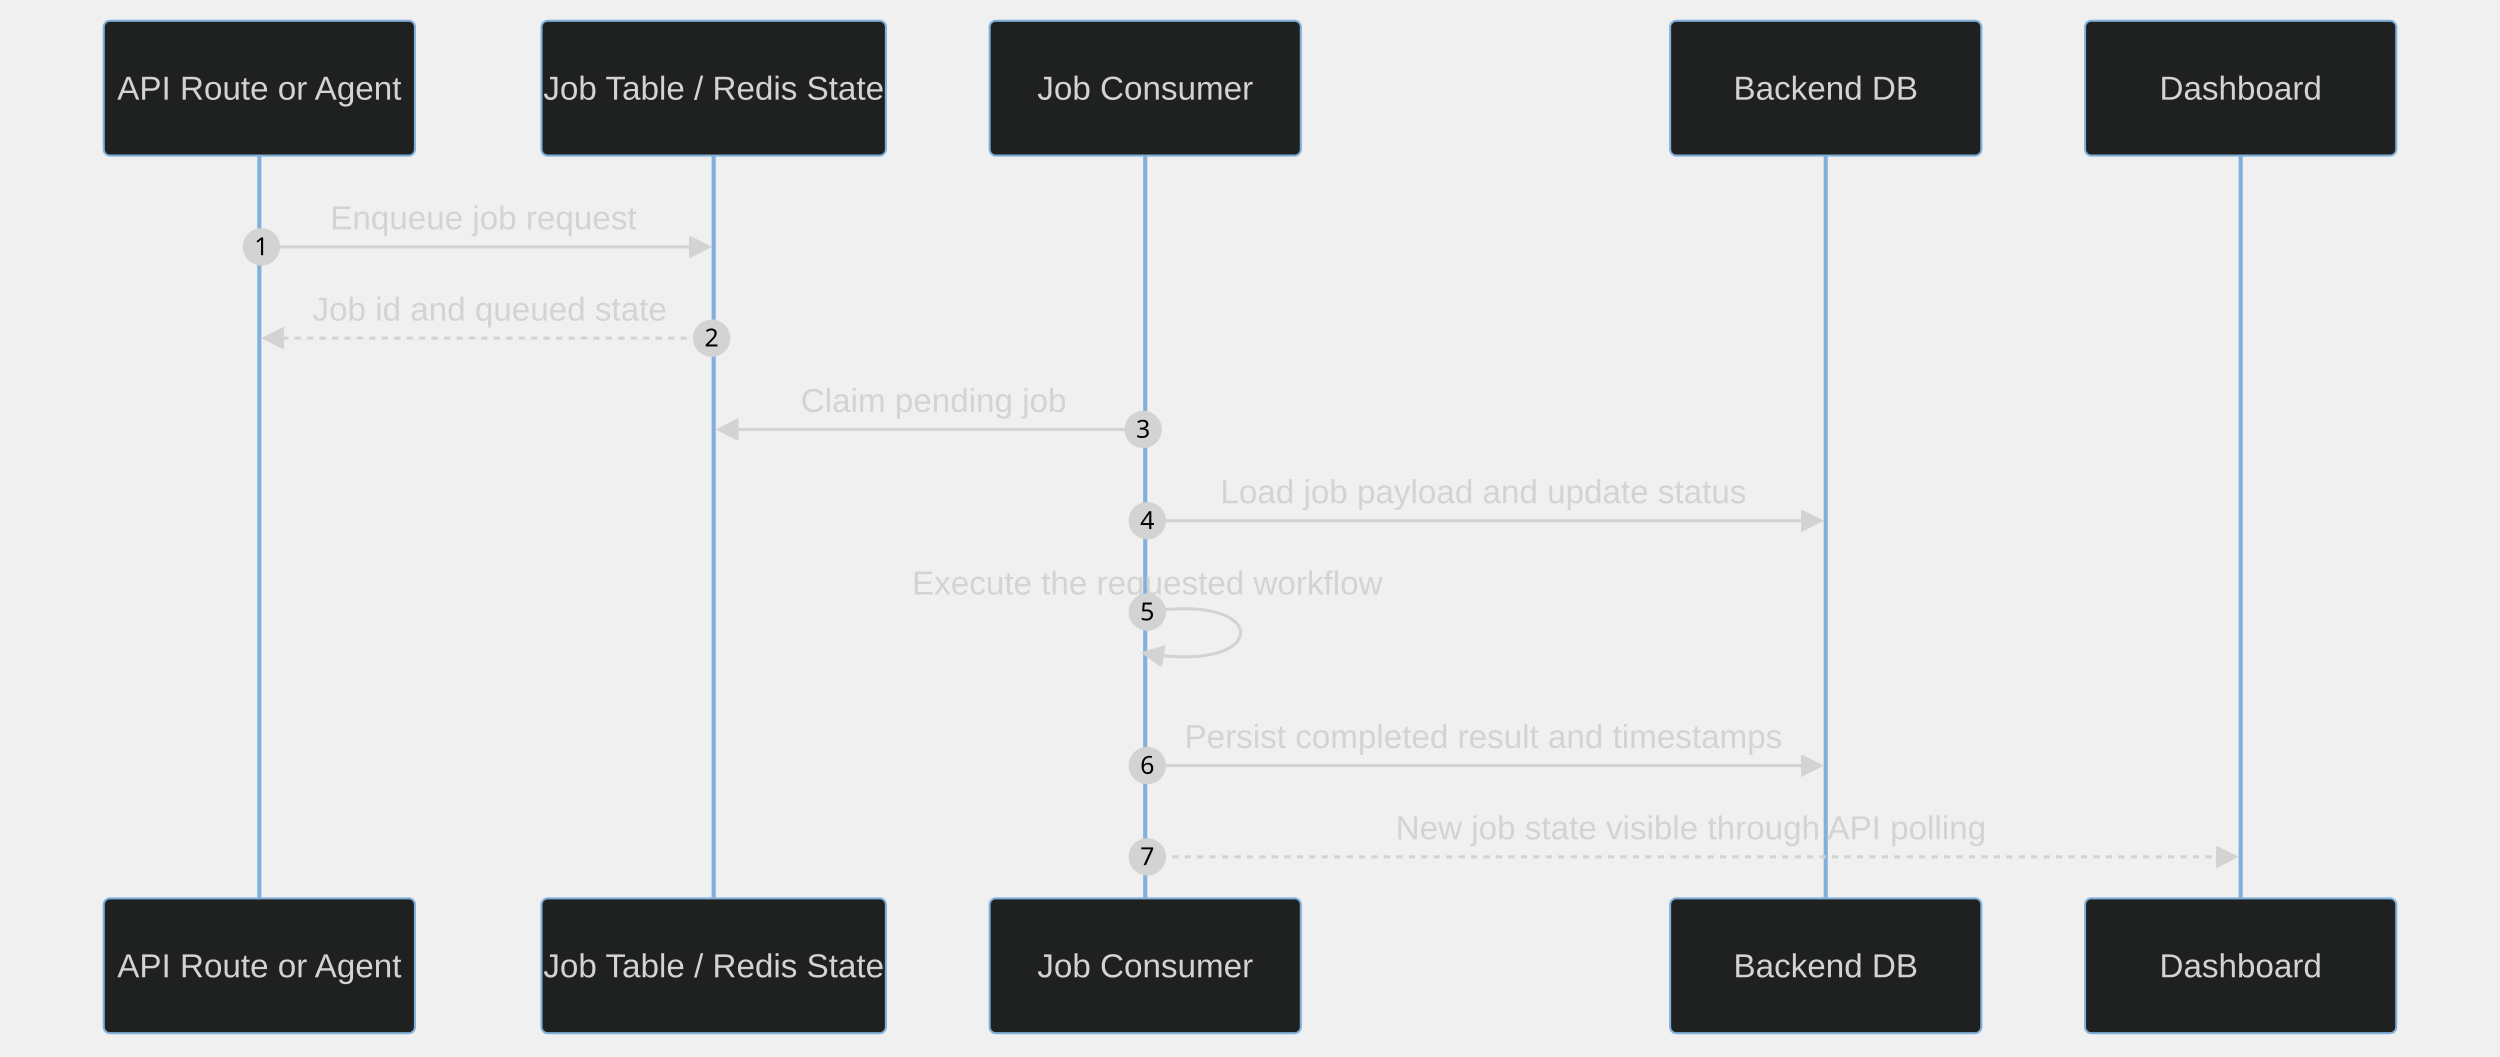
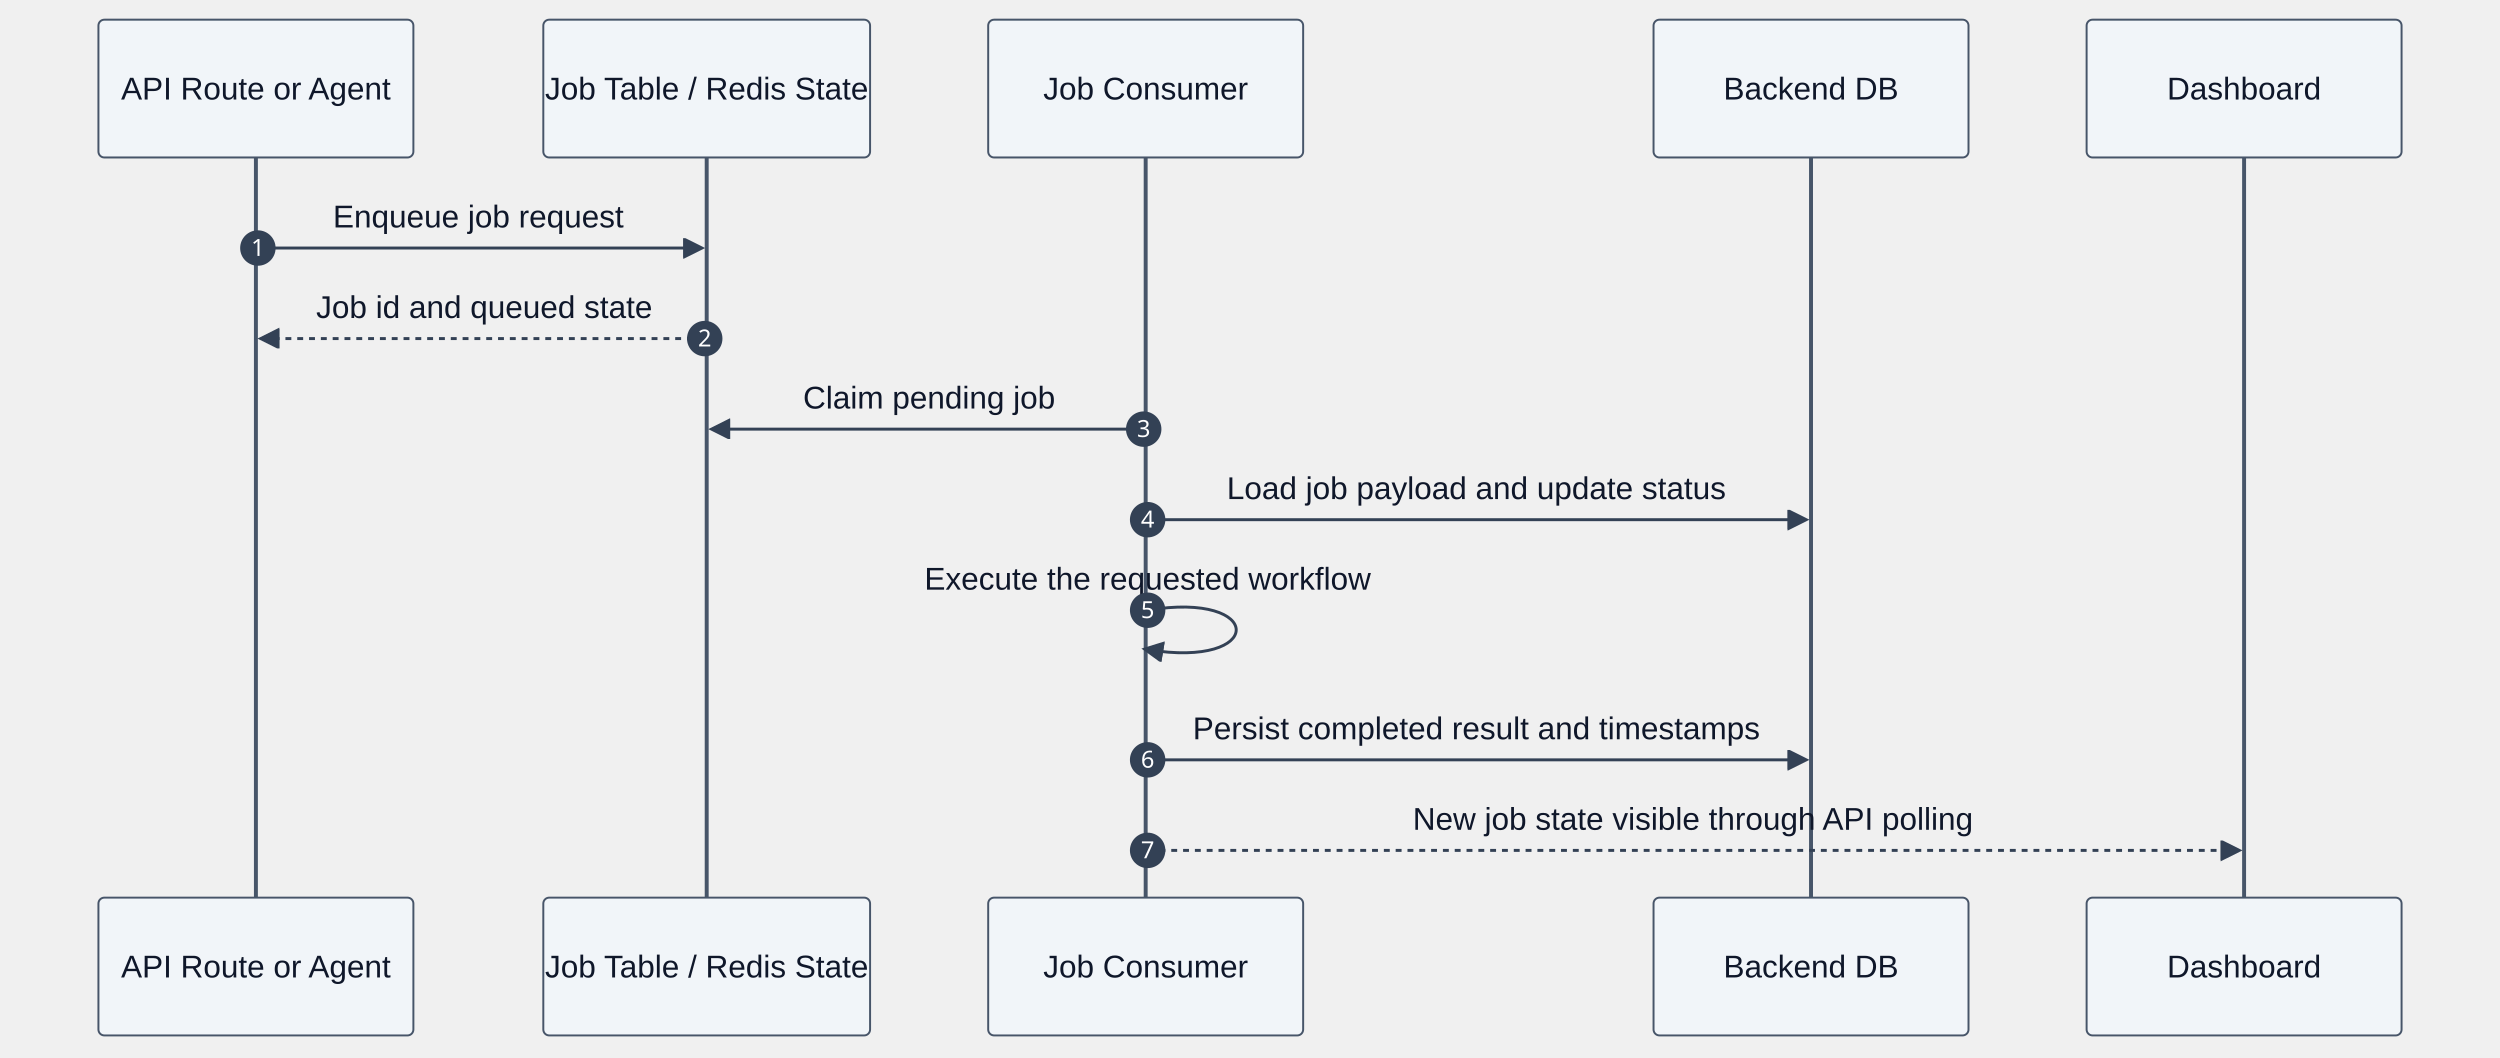
- <svg xmlns="http://www.w3.org/2000/svg" aria-roledescription="sequence" role="graphics-document document" viewBox="-50 -10 1205 509" style="max-width: 1205px; background-color: white;" width="100%" id="my-svg">
+ <svg xmlns="http://www.w3.org/2000/svg" aria-roledescription="sequence" role="graphics-document document" viewBox="-50 -10 1270 537" style="max-width: 1270px; background-color: white;" width="100%" id="my-svg">
  <g>
-     <rect class="actor actor-bottom" ry="3" rx="3" name="UI" height="65" width="150" stroke="#666" fill="#eaeaea" y="423" x="955" />
-     <text style="text-anchor: middle; font-size: 16px; font-weight: 400;" class="actor" alignment-baseline="central" dominant-baseline="central" y="455.5" x="1030">
-       <tspan dy="0" x="1030">Dashboard</tspan>
+     <rect class="actor actor-bottom" ry="3" rx="3" name="UI" height="70" width="160" stroke="#666" fill="#eaeaea" y="446" x="1010" />
+     <text style="text-anchor: middle; font-size: 16px; font-weight: 400;" class="actor" alignment-baseline="central" dominant-baseline="central" y="481" x="1090">
+       <tspan dy="0" x="1090">Dashboard</tspan>
    </text>
  </g>
  <g>
-     <rect class="actor actor-bottom" ry="3" rx="3" name="Store" height="65" width="150" stroke="#666" fill="#eaeaea" y="423" x="755" />
-     <text style="text-anchor: middle; font-size: 16px; font-weight: 400;" class="actor" alignment-baseline="central" dominant-baseline="central" y="455.5" x="830">
-       <tspan dy="0" x="830">Backend DB</tspan>
+     <rect class="actor actor-bottom" ry="3" rx="3" name="Store" height="70" width="160" stroke="#666" fill="#eaeaea" y="446" x="790" />
+     <text style="text-anchor: middle; font-size: 16px; font-weight: 400;" class="actor" alignment-baseline="central" dominant-baseline="central" y="481" x="870">
+       <tspan dy="0" x="870">Backend DB</tspan>
    </text>
  </g>
  <g>
-     <rect class="actor actor-bottom" ry="3" rx="3" name="Worker" height="65" width="150" stroke="#666" fill="#eaeaea" y="423" x="427" />
-     <text style="text-anchor: middle; font-size: 16px; font-weight: 400;" class="actor" alignment-baseline="central" dominant-baseline="central" y="455.5" x="502">
-       <tspan dy="0" x="502">Job Consumer</tspan>
+     <rect class="actor actor-bottom" ry="3" rx="3" name="Worker" height="70" width="160" stroke="#666" fill="#eaeaea" y="446" x="452" />
+     <text style="text-anchor: middle; font-size: 16px; font-weight: 400;" class="actor" alignment-baseline="central" dominant-baseline="central" y="481" x="532">
+       <tspan dy="0" x="532">Job Consumer</tspan>
    </text>
  </g>
  <g>
-     <rect class="actor actor-bottom" ry="3" rx="3" name="Queue" height="65" width="166" stroke="#666" fill="#eaeaea" y="423" x="211" />
-     <text style="text-anchor: middle; font-size: 16px; font-weight: 400;" class="actor" alignment-baseline="central" dominant-baseline="central" y="455.5" x="294">
-       <tspan dy="0" x="294">Job Table / Redis State</tspan>
+     <rect class="actor actor-bottom" ry="3" rx="3" name="Queue" height="70" width="166" stroke="#666" fill="#eaeaea" y="446" x="226" />
+     <text style="text-anchor: middle; font-size: 16px; font-weight: 400;" class="actor" alignment-baseline="central" dominant-baseline="central" y="481" x="309">
+       <tspan dy="0" x="309">Job Table / Redis State</tspan>
    </text>
  </g>
  <g>
-     <rect class="actor actor-bottom" ry="3" rx="3" name="Client" height="65" width="150" stroke="#666" fill="#eaeaea" y="423" x="0" />
-     <text style="text-anchor: middle; font-size: 16px; font-weight: 400;" class="actor" alignment-baseline="central" dominant-baseline="central" y="455.5" x="75">
-       <tspan dy="0" x="75">API Route or Agent</tspan>
+     <rect class="actor actor-bottom" ry="3" rx="3" name="Client" height="70" width="160" stroke="#666" fill="#eaeaea" y="446" x="0" />
+     <text style="text-anchor: middle; font-size: 16px; font-weight: 400;" class="actor" alignment-baseline="central" dominant-baseline="central" y="481" x="80">
+       <tspan dy="0" x="80">API Route or Agent</tspan>
    </text>
  </g>
  <g>
-     <line stroke="#999" stroke-width="0.5px" class="200" y2="423" x2="1030" y1="5" x1="1030" id="actor4" />
+     <line stroke="#999" stroke-width="0.5px" class="200" y2="446" x2="1090" y1="5" x1="1090" id="actor4" />
    <g id="root-4">
-       <rect class="actor actor-top" ry="3" rx="3" name="UI" height="65" width="150" stroke="#666" fill="#eaeaea" y="0" x="955" />
-       <text style="text-anchor: middle; font-size: 16px; font-weight: 400;" class="actor" alignment-baseline="central" dominant-baseline="central" y="32.5" x="1030">
-         <tspan dy="0" x="1030">Dashboard</tspan>
+       <rect class="actor actor-top" ry="3" rx="3" name="UI" height="70" width="160" stroke="#666" fill="#eaeaea" y="0" x="1010" />
+       <text style="text-anchor: middle; font-size: 16px; font-weight: 400;" class="actor" alignment-baseline="central" dominant-baseline="central" y="35" x="1090">
+         <tspan dy="0" x="1090">Dashboard</tspan>
      </text>
    </g>
  </g>
  <g>
-     <line stroke="#999" stroke-width="0.5px" class="200" y2="423" x2="830" y1="5" x1="830" id="actor3" />
+     <line stroke="#999" stroke-width="0.5px" class="200" y2="446" x2="870" y1="5" x1="870" id="actor3" />
    <g id="root-3">
-       <rect class="actor actor-top" ry="3" rx="3" name="Store" height="65" width="150" stroke="#666" fill="#eaeaea" y="0" x="755" />
-       <text style="text-anchor: middle; font-size: 16px; font-weight: 400;" class="actor" alignment-baseline="central" dominant-baseline="central" y="32.5" x="830">
-         <tspan dy="0" x="830">Backend DB</tspan>
+       <rect class="actor actor-top" ry="3" rx="3" name="Store" height="70" width="160" stroke="#666" fill="#eaeaea" y="0" x="790" />
+       <text style="text-anchor: middle; font-size: 16px; font-weight: 400;" class="actor" alignment-baseline="central" dominant-baseline="central" y="35" x="870">
+         <tspan dy="0" x="870">Backend DB</tspan>
      </text>
    </g>
  </g>
  <g>
-     <line stroke="#999" stroke-width="0.5px" class="200" y2="423" x2="502" y1="5" x1="502" id="actor2" />
+     <line stroke="#999" stroke-width="0.5px" class="200" y2="446" x2="532" y1="5" x1="532" id="actor2" />
    <g id="root-2">
-       <rect class="actor actor-top" ry="3" rx="3" name="Worker" height="65" width="150" stroke="#666" fill="#eaeaea" y="0" x="427" />
-       <text style="text-anchor: middle; font-size: 16px; font-weight: 400;" class="actor" alignment-baseline="central" dominant-baseline="central" y="32.5" x="502">
-         <tspan dy="0" x="502">Job Consumer</tspan>
+       <rect class="actor actor-top" ry="3" rx="3" name="Worker" height="70" width="160" stroke="#666" fill="#eaeaea" y="0" x="452" />
+       <text style="text-anchor: middle; font-size: 16px; font-weight: 400;" class="actor" alignment-baseline="central" dominant-baseline="central" y="35" x="532">
+         <tspan dy="0" x="532">Job Consumer</tspan>
      </text>
    </g>
  </g>
  <g>
-     <line stroke="#999" stroke-width="0.5px" class="200" y2="423" x2="294" y1="5" x1="294" id="actor1" />
+     <line stroke="#999" stroke-width="0.5px" class="200" y2="446" x2="309" y1="5" x1="309" id="actor1" />
    <g id="root-1">
-       <rect class="actor actor-top" ry="3" rx="3" name="Queue" height="65" width="166" stroke="#666" fill="#eaeaea" y="0" x="211" />
-       <text style="text-anchor: middle; font-size: 16px; font-weight: 400;" class="actor" alignment-baseline="central" dominant-baseline="central" y="32.5" x="294">
-         <tspan dy="0" x="294">Job Table / Redis State</tspan>
+       <rect class="actor actor-top" ry="3" rx="3" name="Queue" height="70" width="166" stroke="#666" fill="#eaeaea" y="0" x="226" />
+       <text style="text-anchor: middle; font-size: 16px; font-weight: 400;" class="actor" alignment-baseline="central" dominant-baseline="central" y="35" x="309">
+         <tspan dy="0" x="309">Job Table / Redis State</tspan>
      </text>
    </g>
  </g>
  <g>
-     <line stroke="#999" stroke-width="0.5px" class="200" y2="423" x2="75" y1="5" x1="75" id="actor0" />
+     <line stroke="#999" stroke-width="0.5px" class="200" y2="446" x2="80" y1="5" x1="80" id="actor0" />
    <g id="root-0">
-       <rect class="actor actor-top" ry="3" rx="3" name="Client" height="65" width="150" stroke="#666" fill="#eaeaea" y="0" x="0" />
-       <text style="text-anchor: middle; font-size: 16px; font-weight: 400;" class="actor" alignment-baseline="central" dominant-baseline="central" y="32.5" x="75">
-         <tspan dy="0" x="75">API Route or Agent</tspan>
+       <rect class="actor actor-top" ry="3" rx="3" name="Client" height="70" width="160" stroke="#666" fill="#eaeaea" y="0" x="0" />
+       <text style="text-anchor: middle; font-size: 16px; font-weight: 400;" class="actor" alignment-baseline="central" dominant-baseline="central" y="35" x="80">
+         <tspan dy="0" x="80">API Route or Agent</tspan>
      </text>
    </g>
  </g>
-   <style>#my-svg{font-family:"trebuchet ms",verdana,arial,sans-serif;font-size:16px;fill:#ccc;}#my-svg .error-icon{fill:#a44141;}#my-svg .error-text{fill:#ddd;stroke:#ddd;}#my-svg .edge-thickness-normal{stroke-width:2px;}#my-svg .edge-thickness-thick{stroke-width:3.5px;}#my-svg .edge-pattern-solid{stroke-dasharray:0;}#my-svg .edge-pattern-dashed{stroke-dasharray:3;}#my-svg .edge-pattern-dotted{stroke-dasharray:2;}#my-svg .marker{fill:lightgrey;stroke:lightgrey;}#my-svg .marker.cross{stroke:lightgrey;}#my-svg svg{font-family:"trebuchet ms",verdana,arial,sans-serif;font-size:16px;}#my-svg .actor{stroke:#81B1DB;fill:#1f2020;}#my-svg text.actor&gt;tspan{fill:lightgrey;stroke:none;}#my-svg .actor-line{stroke:lightgrey;}#my-svg .messageLine0{stroke-width:1.5;stroke-dasharray:none;stroke:lightgrey;}#my-svg .messageLine1{stroke-width:1.5;stroke-dasharray:2,2;stroke:lightgrey;}#my-svg #arrowhead path{fill:lightgrey;stroke:lightgrey;}#my-svg .sequenceNumber{fill:black;}#my-svg #sequencenumber{fill:lightgrey;}#my-svg #crosshead path{fill:lightgrey;stroke:lightgrey;}#my-svg .messageText{fill:lightgrey;stroke:none;}#my-svg .labelBox{stroke:#81B1DB;fill:#1f2020;}#my-svg .labelText,#my-svg .labelText&gt;tspan{fill:lightgrey;stroke:none;}#my-svg .loopText,#my-svg .loopText&gt;tspan{fill:lightgrey;stroke:none;}#my-svg .loopLine{stroke-width:2px;stroke-dasharray:2,2;stroke:#81B1DB;fill:#81B1DB;}#my-svg .note{stroke:hsl(180, 0%, 18.353%);fill:hsl(180, 1.587%, 28.353%);}#my-svg .noteText,#my-svg .noteText&gt;tspan{fill:rgb(183.848, 181.552, 181.552);stroke:none;}#my-svg .activation0{fill:hsl(180, 1.587%, 28.353%);stroke:#81B1DB;}#my-svg .activation1{fill:hsl(180, 1.587%, 28.353%);stroke:#81B1DB;}#my-svg .activation2{fill:hsl(180, 1.587%, 28.353%);stroke:#81B1DB;}#my-svg .actorPopupMenu{position:absolute;}#my-svg .actorPopupMenuPanel{position:absolute;fill:#1f2020;box-shadow:0px 8px 16px 0px rgba(0,0,0,0.2);filter:drop-shadow(3px 5px 2px rgb(0 0 0 / 0.4));}#my-svg .actor-man line{stroke:#81B1DB;fill:#1f2020;}#my-svg .actor-man circle,#my-svg line{stroke:#81B1DB;fill:#1f2020;stroke-width:2px;}#my-svg :root{--mermaid-font-family:"trebuchet ms",verdana,arial,sans-serif;}</style>
+   <style>#my-svg{font-family:Arial,Helvetica,sans-serif;font-size:18px;fill:#000000;}#my-svg .error-icon{fill:#552222;}#my-svg .error-text{fill:#552222;stroke:#552222;}#my-svg .edge-thickness-normal{stroke-width:2px;}#my-svg .edge-thickness-thick{stroke-width:3.5px;}#my-svg .edge-pattern-solid{stroke-dasharray:0;}#my-svg .edge-pattern-dashed{stroke-dasharray:3;}#my-svg .edge-pattern-dotted{stroke-dasharray:2;}#my-svg .marker{fill:#334155;stroke:#334155;}#my-svg .marker.cross{stroke:#334155;}#my-svg svg{font-family:Arial,Helvetica,sans-serif;font-size:18px;}#my-svg .actor{stroke:#475569;fill:#f1f5f9;}#my-svg text.actor&gt;tspan{fill:#0f172a;stroke:none;}#my-svg .actor-line{stroke:#334155;}#my-svg .messageLine0{stroke-width:1.5;stroke-dasharray:none;stroke:#334155;}#my-svg .messageLine1{stroke-width:1.5;stroke-dasharray:2,2;stroke:#334155;}#my-svg #arrowhead path{fill:#334155;stroke:#334155;}#my-svg .sequenceNumber{fill:#ffffff;}#my-svg #sequencenumber{fill:#334155;}#my-svg #crosshead path{fill:#334155;stroke:#334155;}#my-svg .messageText{fill:#0f172a;stroke:none;}#my-svg .labelBox{stroke:#64748b;fill:#ffffff;}#my-svg .labelText,#my-svg .labelText&gt;tspan{fill:#0f172a;stroke:none;}#my-svg .loopText,#my-svg .loopText&gt;tspan{fill:#0f172a;stroke:none;}#my-svg .loopLine{stroke-width:2px;stroke-dasharray:2,2;stroke:#64748b;fill:#64748b;}#my-svg .note{stroke:#ca8a04;fill:#fef9c3;}#my-svg .noteText,#my-svg .noteText&gt;tspan{fill:#0f172a;stroke:none;}#my-svg .activation0{fill:#e2e8f0;stroke:#475569;}#my-svg .activation1{fill:#e2e8f0;stroke:#475569;}#my-svg .activation2{fill:#e2e8f0;stroke:#475569;}#my-svg .actorPopupMenu{position:absolute;}#my-svg .actorPopupMenuPanel{position:absolute;fill:#f1f5f9;box-shadow:0px 8px 16px 0px rgba(0,0,0,0.2);filter:drop-shadow(3px 5px 2px rgb(0 0 0 / 0.4));}#my-svg .actor-man line{stroke:#475569;fill:#f1f5f9;}#my-svg .actor-man circle,#my-svg line{stroke:#475569;fill:#f1f5f9;stroke-width:2px;}#my-svg :root{--mermaid-font-family:"trebuchet ms",verdana,arial,sans-serif;}</style>
  <g />
  <defs>
    <symbol height="24" width="24" id="computer">
      <path d="M2 2v13h20v-13h-20zm18 11h-16v-9h16v9zm-10.228 6l.466-1h3.524l.467 1h-4.457zm14.228 3h-24l2-6h2.104l-1.33 4h18.45l-1.297-4h2.073l2 6zm-5-10h-14v-7h14v7z" transform="scale(.5)" />
    </symbol>
  </defs>
  <defs>
    <symbol clip-rule="evenodd" fill-rule="evenodd" id="database">
      <path d="M12.258.001l.256.004.255.005.253.008.251.01.249.012.247.015.246.016.242.019.241.02.239.023.236.024.233.027.231.028.229.031.225.032.223.034.22.036.217.038.214.04.211.041.208.043.205.045.201.046.198.048.194.05.191.051.187.053.183.054.18.056.175.057.172.059.168.06.163.061.16.063.155.064.15.066.074.033.073.033.071.034.07.034.069.035.068.035.067.035.066.035.064.036.064.036.062.036.06.036.06.037.058.037.058.037.055.038.055.038.053.038.052.038.051.039.05.039.048.039.047.039.045.04.044.04.043.04.041.04.04.041.039.041.037.041.036.041.034.041.033.042.032.042.03.042.029.042.027.042.026.043.024.043.023.043.021.043.02.043.018.044.017.043.015.044.013.044.012.044.011.045.009.044.007.045.006.045.004.045.002.045.001.045v17l-.001.045-.002.045-.004.045-.006.045-.007.045-.009.044-.011.045-.012.044-.013.044-.015.044-.017.043-.018.044-.02.043-.021.043-.023.043-.024.043-.026.043-.027.042-.029.042-.03.042-.032.042-.033.042-.034.041-.036.041-.037.041-.039.041-.04.041-.041.04-.043.04-.044.04-.045.04-.047.039-.048.039-.05.039-.051.039-.052.038-.053.038-.055.038-.055.038-.058.037-.058.037-.06.037-.06.036-.062.036-.064.036-.064.036-.066.035-.067.035-.068.035-.069.035-.07.034-.071.034-.073.033-.074.033-.15.066-.155.064-.16.063-.163.061-.168.06-.172.059-.175.057-.18.056-.183.054-.187.053-.191.051-.194.05-.198.048-.201.046-.205.045-.208.043-.211.041-.214.04-.217.038-.22.036-.223.034-.225.032-.229.031-.231.028-.233.027-.236.024-.239.023-.241.02-.242.019-.246.016-.247.015-.249.012-.251.01-.253.008-.255.005-.256.004-.258.001-.258-.001-.256-.004-.255-.005-.253-.008-.251-.01-.249-.012-.247-.015-.245-.016-.243-.019-.241-.02-.238-.023-.236-.024-.234-.027-.231-.028-.228-.031-.226-.032-.223-.034-.22-.036-.217-.038-.214-.04-.211-.041-.208-.043-.204-.045-.201-.046-.198-.048-.195-.05-.19-.051-.187-.053-.184-.054-.179-.056-.176-.057-.172-.059-.167-.06-.164-.061-.159-.063-.155-.064-.151-.066-.074-.033-.072-.033-.072-.034-.07-.034-.069-.035-.068-.035-.067-.035-.066-.035-.064-.036-.063-.036-.062-.036-.061-.036-.06-.037-.058-.037-.057-.037-.056-.038-.055-.038-.053-.038-.052-.038-.051-.039-.049-.039-.049-.039-.046-.039-.046-.04-.044-.04-.043-.04-.041-.04-.04-.041-.039-.041-.037-.041-.036-.041-.034-.041-.033-.042-.032-.042-.03-.042-.029-.042-.027-.042-.026-.043-.024-.043-.023-.043-.021-.043-.02-.043-.018-.044-.017-.043-.015-.044-.013-.044-.012-.044-.011-.045-.009-.044-.007-.045-.006-.045-.004-.045-.002-.045-.001-.045v-17l.001-.045.002-.045.004-.045.006-.045.007-.045.009-.044.011-.045.012-.044.013-.044.015-.044.017-.043.018-.044.02-.043.021-.043.023-.043.024-.043.026-.043.027-.042.029-.042.03-.042.032-.042.033-.042.034-.041.036-.041.037-.041.039-.041.04-.041.041-.04.043-.04.044-.04.046-.04.046-.039.049-.039.049-.039.051-.039.052-.038.053-.038.055-.038.056-.038.057-.037.058-.037.06-.037.061-.036.062-.036.063-.036.064-.036.066-.035.067-.035.068-.035.069-.035.07-.034.072-.034.072-.033.074-.033.151-.066.155-.064.159-.063.164-.061.167-.06.172-.059.176-.057.179-.056.184-.054.187-.053.19-.051.195-.05.198-.048.201-.046.204-.045.208-.043.211-.041.214-.04.217-.038.22-.036.223-.034.226-.032.228-.031.231-.028.234-.027.236-.024.238-.023.241-.02.243-.019.245-.016.247-.015.249-.012.251-.01.253-.008.255-.005.256-.004.258-.001.258.001zm-9.258 20.499v.01l.001.021.003.021.004.022.005.021.006.022.007.022.009.023.01.022.011.023.012.023.013.023.015.023.016.024.017.023.018.024.019.024.021.024.022.025.023.024.024.025.052.049.056.05.061.051.066.051.07.051.075.051.079.052.084.052.088.052.092.052.097.052.102.051.105.052.11.052.114.051.119.051.123.051.127.05.131.05.135.05.139.048.144.049.147.047.152.047.155.047.16.045.163.045.167.043.171.043.176.041.178.041.183.039.187.039.19.037.194.035.197.035.202.033.204.031.209.03.212.029.216.027.219.025.222.024.226.021.23.02.233.018.236.016.24.015.243.012.246.01.249.008.253.005.256.004.259.001.26-.001.257-.004.254-.005.25-.008.247-.011.244-.012.241-.014.237-.016.233-.018.231-.021.226-.021.224-.024.22-.026.216-.027.212-.028.21-.031.205-.031.202-.034.198-.034.194-.036.191-.037.187-.039.183-.04.179-.04.175-.042.172-.043.168-.044.163-.045.16-.046.155-.046.152-.047.148-.048.143-.049.139-.049.136-.05.131-.05.126-.05.123-.051.118-.052.114-.051.11-.052.106-.052.101-.052.096-.052.092-.052.088-.053.083-.051.079-.052.074-.052.07-.051.065-.051.06-.051.056-.05.051-.05.023-.024.023-.025.021-.024.02-.024.019-.024.018-.024.017-.024.015-.023.014-.024.013-.023.012-.023.01-.023.01-.022.008-.022.006-.022.006-.022.004-.022.004-.021.001-.021.001-.021v-4.127l-.077.055-.08.053-.083.054-.085.053-.087.052-.09.052-.093.051-.095.05-.097.05-.1.049-.102.049-.105.048-.106.047-.109.047-.111.046-.114.045-.115.045-.118.044-.12.043-.122.042-.124.042-.126.041-.128.04-.13.04-.132.038-.134.038-.135.037-.138.037-.139.035-.142.035-.143.034-.144.033-.147.032-.148.031-.15.03-.151.03-.153.029-.154.027-.156.027-.158.026-.159.025-.161.024-.162.023-.163.022-.165.021-.166.02-.167.019-.169.018-.169.017-.171.016-.173.015-.173.014-.175.013-.175.012-.177.011-.178.01-.179.008-.179.008-.181.006-.182.005-.182.004-.184.003-.184.002h-.37l-.184-.002-.184-.003-.182-.004-.182-.005-.181-.006-.179-.008-.179-.008-.178-.01-.176-.011-.176-.012-.175-.013-.173-.014-.172-.015-.171-.016-.17-.017-.169-.018-.167-.019-.166-.02-.165-.021-.163-.022-.162-.023-.161-.024-.159-.025-.157-.026-.156-.027-.155-.027-.153-.029-.151-.03-.15-.03-.148-.031-.146-.032-.145-.033-.143-.034-.141-.035-.14-.035-.137-.037-.136-.037-.134-.038-.132-.038-.13-.04-.128-.04-.126-.041-.124-.042-.122-.042-.12-.044-.117-.043-.116-.045-.113-.045-.112-.046-.109-.047-.106-.047-.105-.048-.102-.049-.1-.049-.097-.05-.095-.05-.093-.052-.09-.051-.087-.052-.085-.053-.083-.054-.08-.054-.077-.054v4.127zm0-5.654v.011l.001.021.003.021.004.021.005.022.006.022.007.022.009.022.01.022.011.023.012.023.013.023.015.024.016.023.017.024.018.024.019.024.021.024.022.024.023.025.024.024.052.05.056.05.061.05.066.051.07.051.075.052.079.051.084.052.088.052.092.052.097.052.102.052.105.052.11.051.114.051.119.052.123.05.127.051.131.05.135.049.139.049.144.048.147.048.152.047.155.046.16.045.163.045.167.044.171.042.176.042.178.04.183.04.187.038.19.037.194.036.197.034.202.033.204.032.209.03.212.028.216.027.219.025.222.024.226.022.23.02.233.018.236.016.24.014.243.012.246.01.249.008.253.006.256.003.259.001.26-.001.257-.003.254-.006.25-.008.247-.01.244-.012.241-.015.237-.016.233-.018.231-.02.226-.022.224-.024.22-.025.216-.027.212-.029.21-.03.205-.032.202-.033.198-.035.194-.036.191-.037.187-.039.183-.039.179-.041.175-.042.172-.043.168-.044.163-.045.16-.045.155-.047.152-.047.148-.048.143-.048.139-.05.136-.049.131-.05.126-.051.123-.051.118-.051.114-.052.11-.052.106-.052.101-.052.096-.052.092-.052.088-.052.083-.052.079-.052.074-.051.07-.052.065-.051.06-.05.056-.051.051-.049.023-.025.023-.024.021-.025.02-.024.019-.024.018-.024.017-.024.015-.023.014-.023.013-.024.012-.022.01-.023.01-.023.008-.022.006-.022.006-.022.004-.021.004-.022.001-.021.001-.021v-4.139l-.077.054-.08.054-.083.054-.085.052-.087.053-.09.051-.093.051-.095.051-.097.05-.1.049-.102.049-.105.048-.106.047-.109.047-.111.046-.114.045-.115.044-.118.044-.12.044-.122.042-.124.042-.126.041-.128.04-.13.039-.132.039-.134.038-.135.037-.138.036-.139.036-.142.035-.143.033-.144.033-.147.033-.148.031-.15.03-.151.03-.153.028-.154.028-.156.027-.158.026-.159.025-.161.024-.162.023-.163.022-.165.021-.166.02-.167.019-.169.018-.169.017-.171.016-.173.015-.173.014-.175.013-.175.012-.177.011-.178.009-.179.009-.179.007-.181.007-.182.005-.182.004-.184.003-.184.002h-.37l-.184-.002-.184-.003-.182-.004-.182-.005-.181-.007-.179-.007-.179-.009-.178-.009-.176-.011-.176-.012-.175-.013-.173-.014-.172-.015-.171-.016-.17-.017-.169-.018-.167-.019-.166-.02-.165-.021-.163-.022-.162-.023-.161-.024-.159-.025-.157-.026-.156-.027-.155-.028-.153-.028-.151-.03-.15-.03-.148-.031-.146-.033-.145-.033-.143-.033-.141-.035-.14-.036-.137-.036-.136-.037-.134-.038-.132-.039-.13-.039-.128-.04-.126-.041-.124-.042-.122-.043-.12-.043-.117-.044-.116-.044-.113-.046-.112-.046-.109-.046-.106-.047-.105-.048-.102-.049-.1-.049-.097-.05-.095-.051-.093-.051-.09-.051-.087-.053-.085-.052-.083-.054-.08-.054-.077-.054v4.139zm0-5.666v.011l.001.02.003.022.004.021.005.022.006.021.007.022.009.023.01.022.011.023.012.023.013.023.015.023.016.024.017.024.018.023.019.024.021.025.022.024.023.024.024.025.052.05.056.05.061.05.066.051.07.051.075.052.079.051.084.052.088.052.092.052.097.052.102.052.105.051.11.052.114.051.119.051.123.051.127.05.131.05.135.05.139.049.144.048.147.048.152.047.155.046.16.045.163.045.167.043.171.043.176.042.178.04.183.04.187.038.19.037.194.036.197.034.202.033.204.032.209.03.212.028.216.027.219.025.222.024.226.021.23.02.233.018.236.017.24.014.243.012.246.01.249.008.253.006.256.003.259.001.26-.001.257-.003.254-.006.25-.008.247-.01.244-.013.241-.014.237-.016.233-.018.231-.02.226-.022.224-.024.22-.025.216-.027.212-.029.21-.03.205-.032.202-.033.198-.035.194-.036.191-.037.187-.039.183-.039.179-.041.175-.042.172-.043.168-.044.163-.045.16-.045.155-.047.152-.047.148-.048.143-.049.139-.049.136-.049.131-.051.126-.05.123-.051.118-.052.114-.051.11-.052.106-.052.101-.052.096-.052.092-.052.088-.052.083-.052.079-.052.074-.052.07-.051.065-.051.06-.051.056-.05.051-.049.023-.025.023-.025.021-.024.02-.024.019-.024.018-.024.017-.024.015-.023.014-.024.013-.023.012-.023.01-.022.01-.023.008-.022.006-.022.006-.022.004-.022.004-.021.001-.021.001-.021v-4.153l-.077.054-.08.054-.083.053-.085.053-.087.053-.09.051-.093.051-.095.051-.097.05-.1.049-.102.048-.105.048-.106.048-.109.046-.111.046-.114.046-.115.044-.118.044-.12.043-.122.043-.124.042-.126.041-.128.04-.13.039-.132.039-.134.038-.135.037-.138.036-.139.036-.142.034-.143.034-.144.033-.147.032-.148.032-.15.03-.151.03-.153.028-.154.028-.156.027-.158.026-.159.024-.161.024-.162.023-.163.023-.165.021-.166.02-.167.019-.169.018-.169.017-.171.016-.173.015-.173.014-.175.013-.175.012-.177.01-.178.01-.179.009-.179.007-.181.006-.182.006-.182.004-.184.003-.184.001-.185.001-.185-.001-.184-.001-.184-.003-.182-.004-.182-.006-.181-.006-.179-.007-.179-.009-.178-.01-.176-.01-.176-.012-.175-.013-.173-.014-.172-.015-.171-.016-.17-.017-.169-.018-.167-.019-.166-.02-.165-.021-.163-.023-.162-.023-.161-.024-.159-.024-.157-.026-.156-.027-.155-.028-.153-.028-.151-.03-.15-.03-.148-.032-.146-.032-.145-.033-.143-.034-.141-.034-.14-.036-.137-.036-.136-.037-.134-.038-.132-.039-.13-.039-.128-.041-.126-.041-.124-.041-.122-.043-.12-.043-.117-.044-.116-.044-.113-.046-.112-.046-.109-.046-.106-.048-.105-.048-.102-.048-.1-.05-.097-.049-.095-.051-.093-.051-.09-.052-.087-.052-.085-.053-.083-.053-.08-.054-.077-.054v4.153zm8.74-8.179l-.257.004-.254.005-.25.008-.247.011-.244.012-.241.014-.237.016-.233.018-.231.021-.226.022-.224.023-.22.026-.216.027-.212.028-.21.031-.205.032-.202.033-.198.034-.194.036-.191.038-.187.038-.183.04-.179.041-.175.042-.172.043-.168.043-.163.045-.16.046-.155.046-.152.048-.148.048-.143.048-.139.049-.136.05-.131.05-.126.051-.123.051-.118.051-.114.052-.11.052-.106.052-.101.052-.096.052-.092.052-.088.052-.083.052-.079.052-.074.051-.07.052-.065.051-.06.05-.056.05-.051.05-.023.025-.023.024-.021.024-.02.025-.019.024-.018.024-.017.023-.015.024-.014.023-.013.023-.012.023-.01.023-.01.022-.008.022-.006.023-.006.021-.004.022-.004.021-.001.021-.001.021.001.021.001.021.004.021.004.022.006.021.006.023.008.022.01.022.01.023.012.023.013.023.014.023.015.024.017.023.018.024.019.024.02.025.021.024.023.024.023.025.051.05.056.05.06.05.065.051.07.052.074.051.079.052.083.052.088.052.092.052.096.052.101.052.106.052.11.052.114.052.118.051.123.051.126.051.131.05.136.05.139.049.143.048.148.048.152.048.155.046.16.046.163.045.168.043.172.043.175.042.179.041.183.04.187.038.191.038.194.036.198.034.202.033.205.032.21.031.212.028.216.027.22.026.224.023.226.022.231.021.233.018.237.016.241.014.244.012.247.011.25.008.254.005.257.004.26.001.26-.001.257-.004.254-.005.25-.008.247-.011.244-.012.241-.014.237-.016.233-.018.231-.021.226-.022.224-.023.22-.026.216-.027.212-.028.21-.031.205-.032.202-.033.198-.034.194-.036.191-.038.187-.038.183-.04.179-.041.175-.042.172-.043.168-.043.163-.045.16-.046.155-.046.152-.048.148-.048.143-.048.139-.049.136-.05.131-.05.126-.051.123-.051.118-.051.114-.052.11-.052.106-.052.101-.052.096-.052.092-.052.088-.052.083-.052.079-.052.074-.051.07-.052.065-.051.06-.05.056-.05.051-.05.023-.025.023-.024.021-.024.02-.025.019-.024.018-.024.017-.023.015-.024.014-.023.013-.023.012-.023.01-.023.01-.022.008-.022.006-.023.006-.021.004-.022.004-.021.001-.021.001-.021-.001-.021-.001-.021-.004-.021-.004-.022-.006-.021-.006-.023-.008-.022-.01-.022-.01-.023-.012-.023-.013-.023-.014-.023-.015-.024-.017-.023-.018-.024-.019-.024-.02-.025-.021-.024-.023-.024-.023-.025-.051-.05-.056-.05-.06-.05-.065-.051-.07-.052-.074-.051-.079-.052-.083-.052-.088-.052-.092-.052-.096-.052-.101-.052-.106-.052-.11-.052-.114-.052-.118-.051-.123-.051-.126-.051-.131-.05-.136-.05-.139-.049-.143-.048-.148-.048-.152-.048-.155-.046-.16-.046-.163-.045-.168-.043-.172-.043-.175-.042-.179-.041-.183-.04-.187-.038-.191-.038-.194-.036-.198-.034-.202-.033-.205-.032-.21-.031-.212-.028-.216-.027-.22-.026-.224-.023-.226-.022-.231-.021-.233-.018-.237-.016-.241-.014-.244-.012-.247-.011-.25-.008-.254-.005-.257-.004-.26-.001-.26.001z" transform="scale(.5)" />
    </symbol>
  </defs>
  <defs>
    <symbol height="24" width="24" id="clock">
      <path d="M12 2c5.514 0 10 4.486 10 10s-4.486 10-10 10-10-4.486-10-10 4.486-10 10-10zm0-2c-6.627 0-12 5.373-12 12s5.373 12 12 12 12-5.373 12-12-5.373-12-12-12zm5.848 12.459c.202.038.202.333.001.372-1.907.361-6.045 1.111-6.547 1.111-.719 0-1.301-.582-1.301-1.301 0-.512.77-5.447 1.125-7.445.034-.192.312-.181.343.014l.985 6.238 5.394 1.011z" transform="scale(.5)" />
    </symbol>
  </defs>
  <defs>
    <marker orient="auto" markerHeight="12" markerWidth="12" markerUnits="userSpaceOnUse" refY="5" refX="7.9" id="arrowhead">
      <path d="M 0 0 L 10 5 L 0 10 z" />
    </marker>
  </defs>
  <defs>
    <marker refY="4.5" refX="4" orient="auto" markerHeight="8" markerWidth="15" id="crosshead">
      <path style="stroke-dasharray: 0, 0;" d="M 1,2 L 6,7 M 6,2 L 1,7" stroke-width="1pt" stroke="#000000" fill="none" />
    </marker>
  </defs>
  <defs>
    <marker orient="auto" markerHeight="28" markerWidth="20" refY="7" refX="15.5" id="filled-head">
      <path d="M 18,7 L9,13 L14,7 L9,1 Z" />
    </marker>
  </defs>
  <defs>
    <marker orient="auto" markerHeight="40" markerWidth="60" refY="15" refX="15" id="sequencenumber">
      <circle r="6" cy="15" cx="15" />
    </marker>
  </defs>
-   <text style="font-size: 16px; font-weight: 400;" dy="1em" class="messageText" alignment-baseline="middle" dominant-baseline="middle" text-anchor="middle" y="80" x="183">Enqueue job request</text>
-   <line style="fill: none;" marker-start="url(#sequencenumber)" marker-end="url(#arrowhead)" stroke="none" stroke-width="2" class="messageLine0" y2="109" x2="290" y1="109" x1="76" />
-   <text class="sequenceNumber" text-anchor="middle" font-size="12px" font-family="sans-serif" y="113" x="76">1</text>
-   <text style="font-size: 16px; font-weight: 400;" dy="1em" class="messageText" alignment-baseline="middle" dominant-baseline="middle" text-anchor="middle" y="124" x="186">Job id and queued state</text>
-   <line style="stroke-dasharray: 3, 3; fill: none;" marker-start="url(#sequencenumber)" marker-end="url(#arrowhead)" stroke="none" stroke-width="2" class="messageLine1" y2="153" x2="79" y1="153" x1="293" />
-   <text class="sequenceNumber" text-anchor="middle" font-size="12px" font-family="sans-serif" y="157" x="293">2</text>
-   <text style="font-size: 16px; font-weight: 400;" dy="1em" class="messageText" alignment-baseline="middle" dominant-baseline="middle" text-anchor="middle" y="168" x="400">Claim pending job</text>
-   <line style="fill: none;" marker-start="url(#sequencenumber)" marker-end="url(#arrowhead)" stroke="none" stroke-width="2" class="messageLine0" y2="197" x2="298" y1="197" x1="501" />
-   <text class="sequenceNumber" text-anchor="middle" font-size="12px" font-family="sans-serif" y="201" x="501">3</text>
-   <text style="font-size: 16px; font-weight: 400;" dy="1em" class="messageText" alignment-baseline="middle" dominant-baseline="middle" text-anchor="middle" y="212" x="665">Load job payload and update status</text>
-   <line style="fill: none;" marker-start="url(#sequencenumber)" marker-end="url(#arrowhead)" stroke="none" stroke-width="2" class="messageLine0" y2="241" x2="826" y1="241" x1="503" />
-   <text class="sequenceNumber" text-anchor="middle" font-size="12px" font-family="sans-serif" y="245" x="503">4</text>
-   <text style="font-size: 16px; font-weight: 400;" dy="1em" class="messageText" alignment-baseline="middle" dominant-baseline="middle" text-anchor="middle" y="256" x="503">Execute the requested workflow</text>
-   <path style="fill: none;" marker-start="url(#sequencenumber)" marker-end="url(#arrowhead)" stroke="none" stroke-width="2" class="messageLine0" d="M 503,285 C 563,275 563,315 503,305" />
-   <text class="sequenceNumber" text-anchor="middle" font-size="12px" font-family="sans-serif" y="289" x="503">5</text>
-   <text style="font-size: 16px; font-weight: 400;" dy="1em" class="messageText" alignment-baseline="middle" dominant-baseline="middle" text-anchor="middle" y="330" x="665">Persist completed result and timestamps</text>
-   <line style="fill: none;" marker-start="url(#sequencenumber)" marker-end="url(#arrowhead)" stroke="none" stroke-width="2" class="messageLine0" y2="359" x2="826" y1="359" x1="503" />
-   <text class="sequenceNumber" text-anchor="middle" font-size="12px" font-family="sans-serif" y="363" x="503">6</text>
-   <text style="font-size: 16px; font-weight: 400;" dy="1em" class="messageText" alignment-baseline="middle" dominant-baseline="middle" text-anchor="middle" y="374" x="765">New job state visible through API polling</text>
-   <line style="stroke-dasharray: 3, 3; fill: none;" marker-start="url(#sequencenumber)" marker-end="url(#arrowhead)" stroke="none" stroke-width="2" class="messageLine1" y2="403" x2="1026" y1="403" x1="503" />
-   <text class="sequenceNumber" text-anchor="middle" font-size="12px" font-family="sans-serif" y="407" x="503">7</text>
+   <text style="font-size: 16px; font-weight: 400;" dy="1em" class="messageText" alignment-baseline="middle" dominant-baseline="middle" text-anchor="middle" y="85" x="193">Enqueue job request</text>
+   <line style="fill: none;" marker-start="url(#sequencenumber)" marker-end="url(#arrowhead)" stroke="none" stroke-width="2" class="messageLine0" y2="116" x2="305" y1="116" x1="81" />
+   <text class="sequenceNumber" text-anchor="middle" font-size="12px" font-family="sans-serif" y="120" x="81">1</text>
+   <text style="font-size: 16px; font-weight: 400;" dy="1em" class="messageText" alignment-baseline="middle" dominant-baseline="middle" text-anchor="middle" y="131" x="196">Job id and queued state</text>
+   <line style="stroke-dasharray: 3, 3; fill: none;" marker-start="url(#sequencenumber)" marker-end="url(#arrowhead)" stroke="none" stroke-width="2" class="messageLine1" y2="162" x2="84" y1="162" x1="308" />
+   <text class="sequenceNumber" text-anchor="middle" font-size="12px" font-family="sans-serif" y="166" x="308">2</text>
+   <text style="font-size: 16px; font-weight: 400;" dy="1em" class="messageText" alignment-baseline="middle" dominant-baseline="middle" text-anchor="middle" y="177" x="422">Claim pending job</text>
+   <line style="fill: none;" marker-start="url(#sequencenumber)" marker-end="url(#arrowhead)" stroke="none" stroke-width="2" class="messageLine0" y2="208" x2="313" y1="208" x1="531" />
+   <text class="sequenceNumber" text-anchor="middle" font-size="12px" font-family="sans-serif" y="212" x="531">3</text>
+   <text style="font-size: 16px; font-weight: 400;" dy="1em" class="messageText" alignment-baseline="middle" dominant-baseline="middle" text-anchor="middle" y="223" x="700">Load job payload and update status</text>
+   <line style="fill: none;" marker-start="url(#sequencenumber)" marker-end="url(#arrowhead)" stroke="none" stroke-width="2" class="messageLine0" y2="254" x2="866" y1="254" x1="533" />
+   <text class="sequenceNumber" text-anchor="middle" font-size="12px" font-family="sans-serif" y="258" x="533">4</text>
+   <text style="font-size: 16px; font-weight: 400;" dy="1em" class="messageText" alignment-baseline="middle" dominant-baseline="middle" text-anchor="middle" y="269" x="533">Execute the requested workflow</text>
+   <path style="fill: none;" marker-start="url(#sequencenumber)" marker-end="url(#arrowhead)" stroke="none" stroke-width="2" class="messageLine0" d="M 533,300 C 593,290 593,330 533,320" />
+   <text class="sequenceNumber" text-anchor="middle" font-size="12px" font-family="sans-serif" y="304" x="533">5</text>
+   <text style="font-size: 16px; font-weight: 400;" dy="1em" class="messageText" alignment-baseline="middle" dominant-baseline="middle" text-anchor="middle" y="345" x="700">Persist completed result and timestamps</text>
+   <line style="fill: none;" marker-start="url(#sequencenumber)" marker-end="url(#arrowhead)" stroke="none" stroke-width="2" class="messageLine0" y2="376" x2="866" y1="376" x1="533" />
+   <text class="sequenceNumber" text-anchor="middle" font-size="12px" font-family="sans-serif" y="380" x="533">6</text>
+   <text style="font-size: 16px; font-weight: 400;" dy="1em" class="messageText" alignment-baseline="middle" dominant-baseline="middle" text-anchor="middle" y="391" x="810">New job state visible through API polling</text>
+   <line style="stroke-dasharray: 3, 3; fill: none;" marker-start="url(#sequencenumber)" marker-end="url(#arrowhead)" stroke="none" stroke-width="2" class="messageLine1" y2="422" x2="1086" y1="422" x1="533" />
+   <text class="sequenceNumber" text-anchor="middle" font-size="12px" font-family="sans-serif" y="426" x="533">7</text>
</svg>
